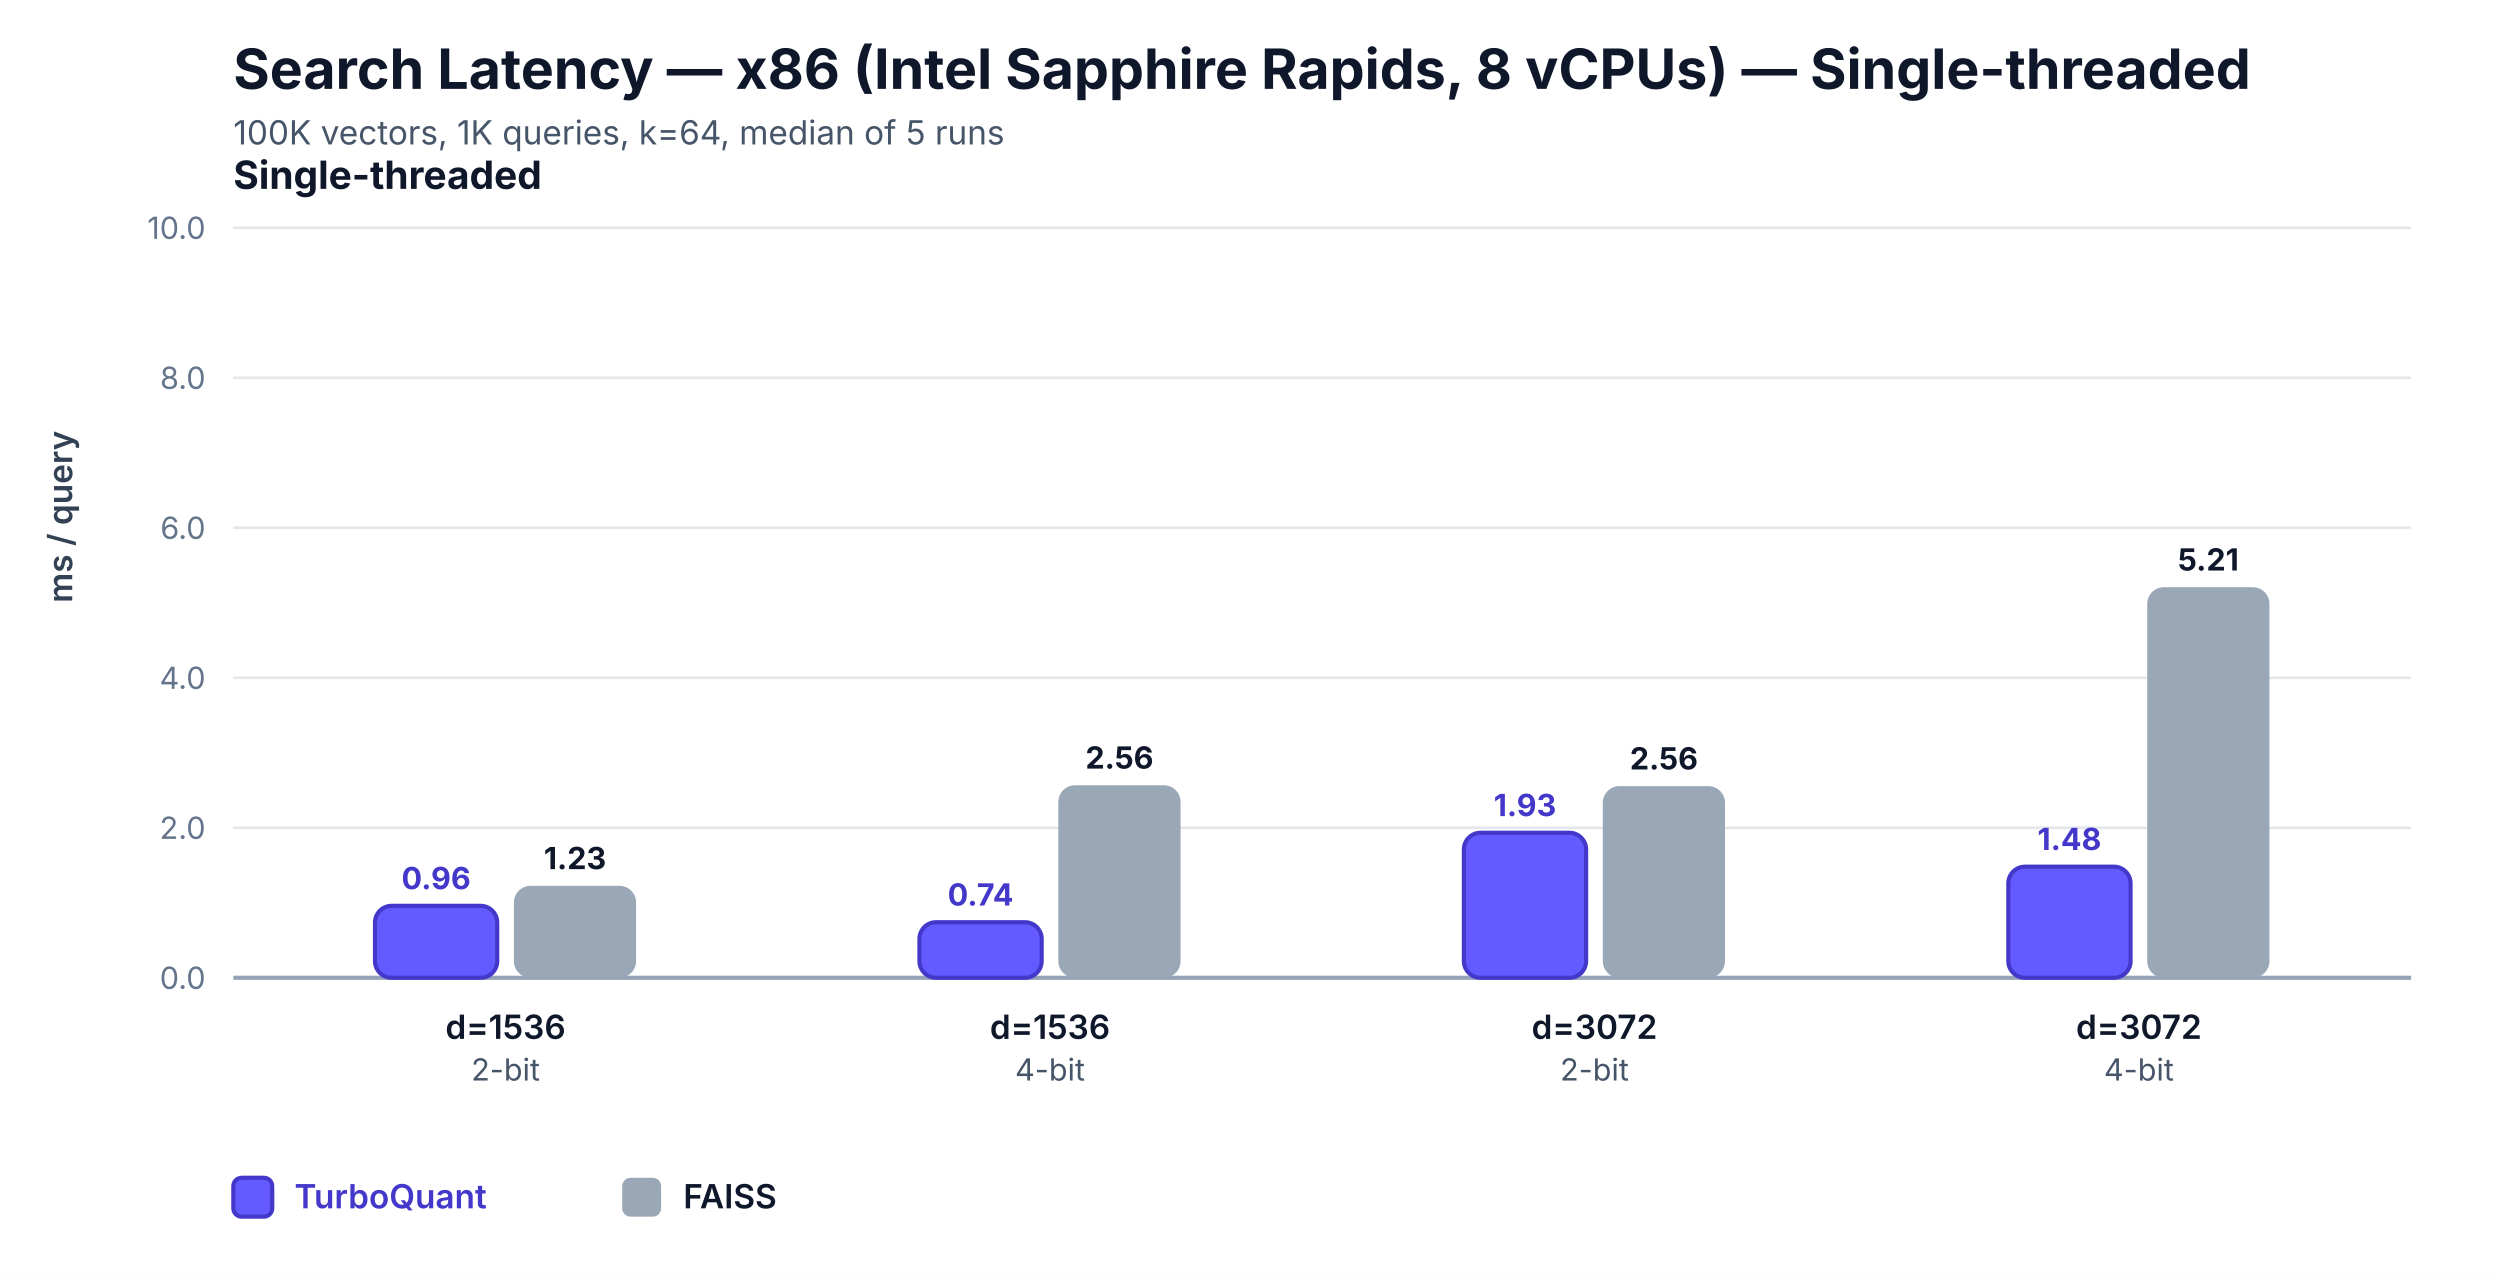
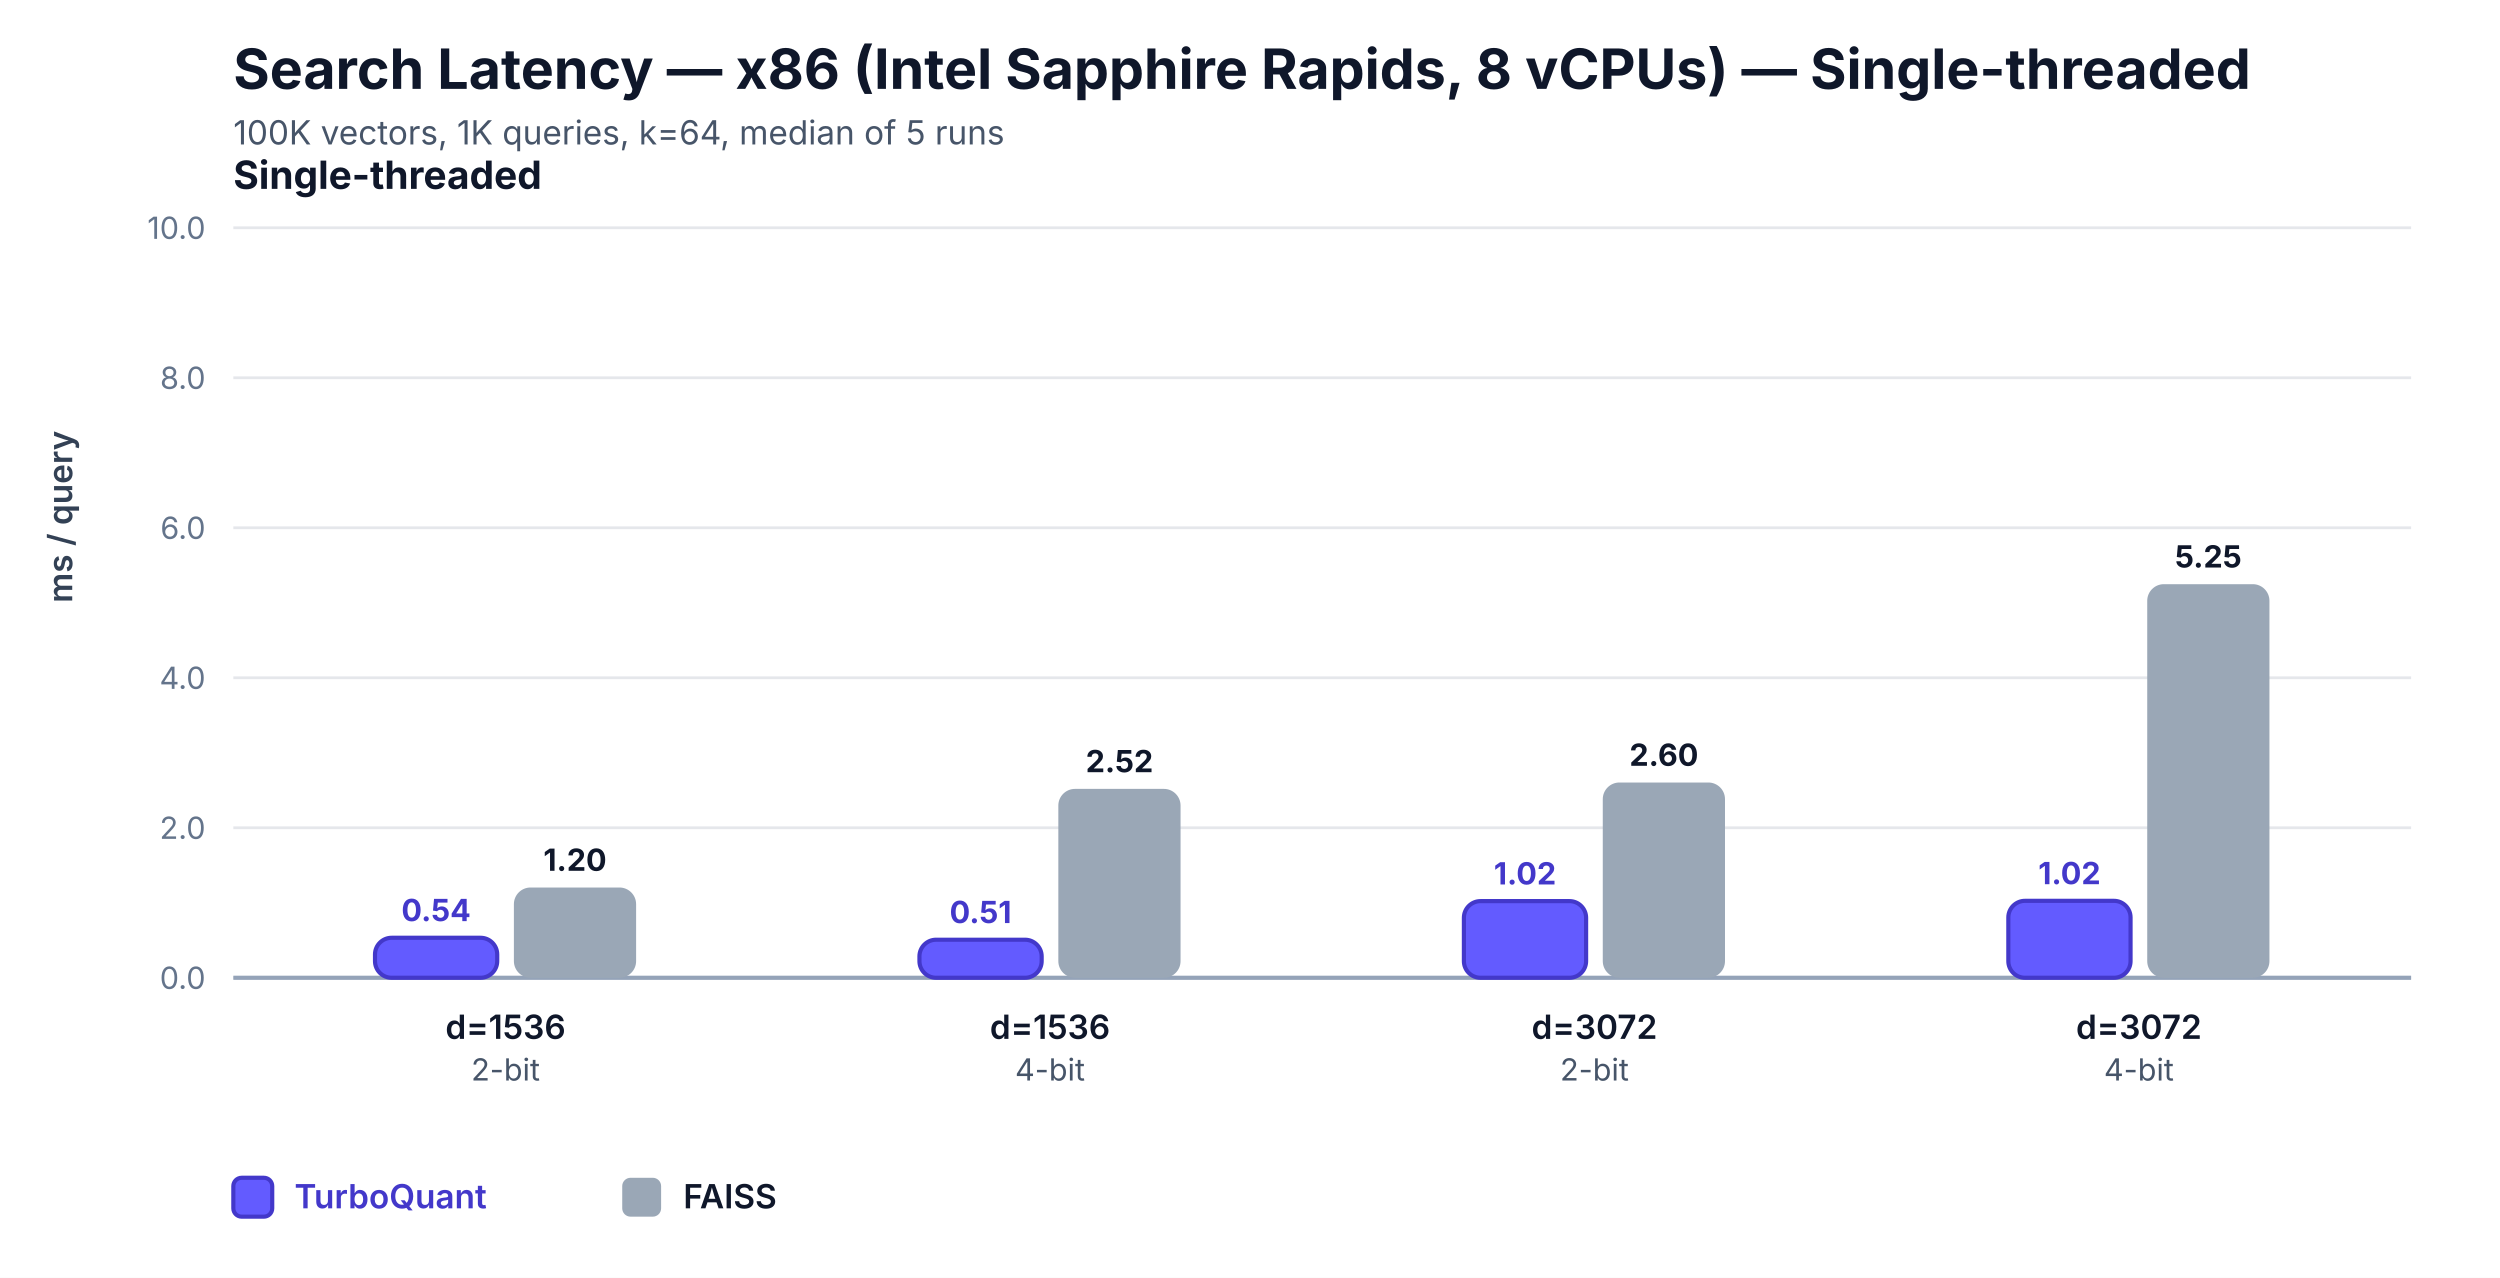
<svg xmlns="http://www.w3.org/2000/svg" width="900" height="460" viewBox="0 0 900 460" role="img" aria-label="Search Latency — x86 (Intel Sapphire Rapids, 8 vCPUs) — Single-threaded">
  <style>
  .title { font: 700 20px -apple-system, BlinkMacSystemFont, "Segoe UI", sans-serif; fill: #0f172a; }
  .subtitle { font: 400 12px -apple-system, BlinkMacSystemFont, "Segoe UI", sans-serif; fill: #475569; }
  .panel { font: 700 14px -apple-system, BlinkMacSystemFont, "Segoe UI", sans-serif; fill: #0f172a; }
  .label { font: 600 12px -apple-system, BlinkMacSystemFont, "Segoe UI", sans-serif; fill: #0f172a; }
  .secondary { font: 400 11px -apple-system, BlinkMacSystemFont, "Segoe UI", sans-serif; fill: #475569; }
  .tick { font: 400 11px -apple-system, BlinkMacSystemFont, "Segoe UI", sans-serif; fill: #64748b; }
  .value { font: 700 11px -apple-system, BlinkMacSystemFont, "Segoe UI", sans-serif; fill: #0f172a; }
  .value-accent { font: 700 11px -apple-system, BlinkMacSystemFont, "Segoe UI", sans-serif; fill: #4338ca; }
  .axis { font: 600 12px -apple-system, BlinkMacSystemFont, "Segoe UI", sans-serif; fill: #334155; }
  .legend { font: 600 12px -apple-system, BlinkMacSystemFont, "Segoe UI", sans-serif; fill: #0f172a; }
</style>
  <rect width="100%" height="100%" fill="#ffffff" />
  <text x="84" y="32" class="title">Search Latency — x86 (Intel Sapphire Rapids, 8 vCPUs) — Single-threaded</text>
  <text x="84" y="52" class="subtitle">100K vectors, 1K queries, k=64, median of 5 runs</text>
  <line x1="84" y1="352.0" x2="868" y2="352.0" stroke="#e5e7eb" stroke-width="1" />
  <text x="74" y="356.0" text-anchor="end" class="tick">0.0</text>
  <line x1="84" y1="298.0" x2="868" y2="298.0" stroke="#e5e7eb" stroke-width="1" />
  <text x="74" y="302.0" text-anchor="end" class="tick">2.0</text>
  <line x1="84" y1="244.0" x2="868" y2="244.0" stroke="#e5e7eb" stroke-width="1" />
  <text x="74" y="248.0" text-anchor="end" class="tick">4.0</text>
  <line x1="84" y1="190.0" x2="868" y2="190.0" stroke="#e5e7eb" stroke-width="1" />
  <text x="74" y="194.0" text-anchor="end" class="tick">6.0</text>
  <line x1="84" y1="136.0" x2="868" y2="136.0" stroke="#e5e7eb" stroke-width="1" />
  <text x="74" y="140.0" text-anchor="end" class="tick">8.0</text>
  <line x1="84" y1="82.0" x2="868" y2="82.0" stroke="#e5e7eb" stroke-width="1" />
  <text x="74" y="86.0" text-anchor="end" class="tick">10.0</text>
  <line x1="84" y1="352.0" x2="868" y2="352.0" stroke="#94a3b8" stroke-width="1.5" />
  <text x="84" y="68" class="panel">Single-threaded</text>
-   <rect x="135.0" y="326.1" width="44" height="25.9" rx="6" fill="#635bff" stroke="#4338ca" stroke-width="1.5" />
-   <rect x="185.0" y="318.9" width="44" height="33.1" rx="6" fill="#9aa7b6" />
-   <text x="157.0" y="320.1" text-anchor="middle" class="value-accent">0.96</text>
-   <text x="207.0" y="312.9" text-anchor="middle" class="value">1.23</text>
+   <rect x="135.0" y="337.6" width="44" height="14.4" rx="6" fill="#635bff" stroke="#4338ca" stroke-width="1.5" />
+   <rect x="185.0" y="319.5" width="44" height="32.5" rx="6" fill="#9aa7b6" />
+   <text x="157.0" y="331.6" text-anchor="middle" class="value-accent">0.54</text>
+   <text x="207.0" y="313.5" text-anchor="middle" class="value">1.20</text>
  <text x="182.0" y="374" text-anchor="middle" class="label">d=1536</text>
  <text x="182.0" y="389" text-anchor="middle" class="secondary">2-bit</text>
-   <rect x="331.0" y="332.0" width="44" height="20.0" rx="6" fill="#635bff" stroke="#4338ca" stroke-width="1.5" />
-   <rect x="381.0" y="282.7" width="44" height="69.3" rx="6" fill="#9aa7b6" />
-   <text x="353.0" y="326.0" text-anchor="middle" class="value-accent">0.74</text>
-   <text x="403.0" y="276.7" text-anchor="middle" class="value">2.56</text>
+   <rect x="331.0" y="338.3" width="44" height="13.7" rx="6" fill="#635bff" stroke="#4338ca" stroke-width="1.5" />
+   <rect x="381.0" y="284.0" width="44" height="68.0" rx="6" fill="#9aa7b6" />
+   <text x="353.0" y="332.3" text-anchor="middle" class="value-accent">0.51</text>
+   <text x="403.0" y="278.0" text-anchor="middle" class="value">2.52</text>
  <text x="378.0" y="374" text-anchor="middle" class="label">d=1536</text>
  <text x="378.0" y="389" text-anchor="middle" class="secondary">4-bit</text>
-   <rect x="527.0" y="299.8" width="44" height="52.2" rx="6" fill="#635bff" stroke="#4338ca" stroke-width="1.5" />
-   <rect x="577.0" y="283.0" width="44" height="69.0" rx="6" fill="#9aa7b6" />
-   <text x="549.0" y="293.8" text-anchor="middle" class="value-accent">1.93</text>
-   <text x="599.0" y="277.0" text-anchor="middle" class="value">2.56</text>
+   <rect x="527.0" y="324.4" width="44" height="27.6" rx="6" fill="#635bff" stroke="#4338ca" stroke-width="1.5" />
+   <rect x="577.0" y="281.7" width="44" height="70.3" rx="6" fill="#9aa7b6" />
+   <text x="549.0" y="318.4" text-anchor="middle" class="value-accent">1.02</text>
+   <text x="599.0" y="275.7" text-anchor="middle" class="value">2.60</text>
  <text x="574.0" y="374" text-anchor="middle" class="label">d=3072</text>
  <text x="574.0" y="389" text-anchor="middle" class="secondary">2-bit</text>
-   <rect x="723.0" y="312.0" width="44" height="40.0" rx="6" fill="#635bff" stroke="#4338ca" stroke-width="1.5" />
-   <rect x="773.0" y="211.4" width="44" height="140.6" rx="6" fill="#9aa7b6" />
-   <text x="745.0" y="306.0" text-anchor="middle" class="value-accent">1.48</text>
-   <text x="795.0" y="205.4" text-anchor="middle" class="value">5.21</text>
+   <rect x="723.0" y="324.3" width="44" height="27.7" rx="6" fill="#635bff" stroke="#4338ca" stroke-width="1.5" />
+   <rect x="773.0" y="210.3" width="44" height="141.7" rx="6" fill="#9aa7b6" />
+   <text x="745.0" y="318.3" text-anchor="middle" class="value-accent">1.02</text>
+   <text x="795.0" y="204.3" text-anchor="middle" class="value">5.25</text>
  <text x="770.0" y="374" text-anchor="middle" class="label">d=3072</text>
  <text x="770.0" y="389" text-anchor="middle" class="secondary">4-bit</text>
  <text x="26" y="217.0" transform="rotate(-90, 26, 217.0)" class="axis">ms / query</text>
  <rect x="84" y="424" width="14" height="14" rx="3" fill="#635bff" stroke="#4338ca" stroke-width="1.5" />
  <text x="106" y="435" class="legend" style="fill: #4338ca;">TurboQuant</text>
  <rect x="224" y="424" width="14" height="14" rx="3" fill="#9aa7b6" />
  <text x="246" y="435" class="legend">FAISS</text>
</svg>
